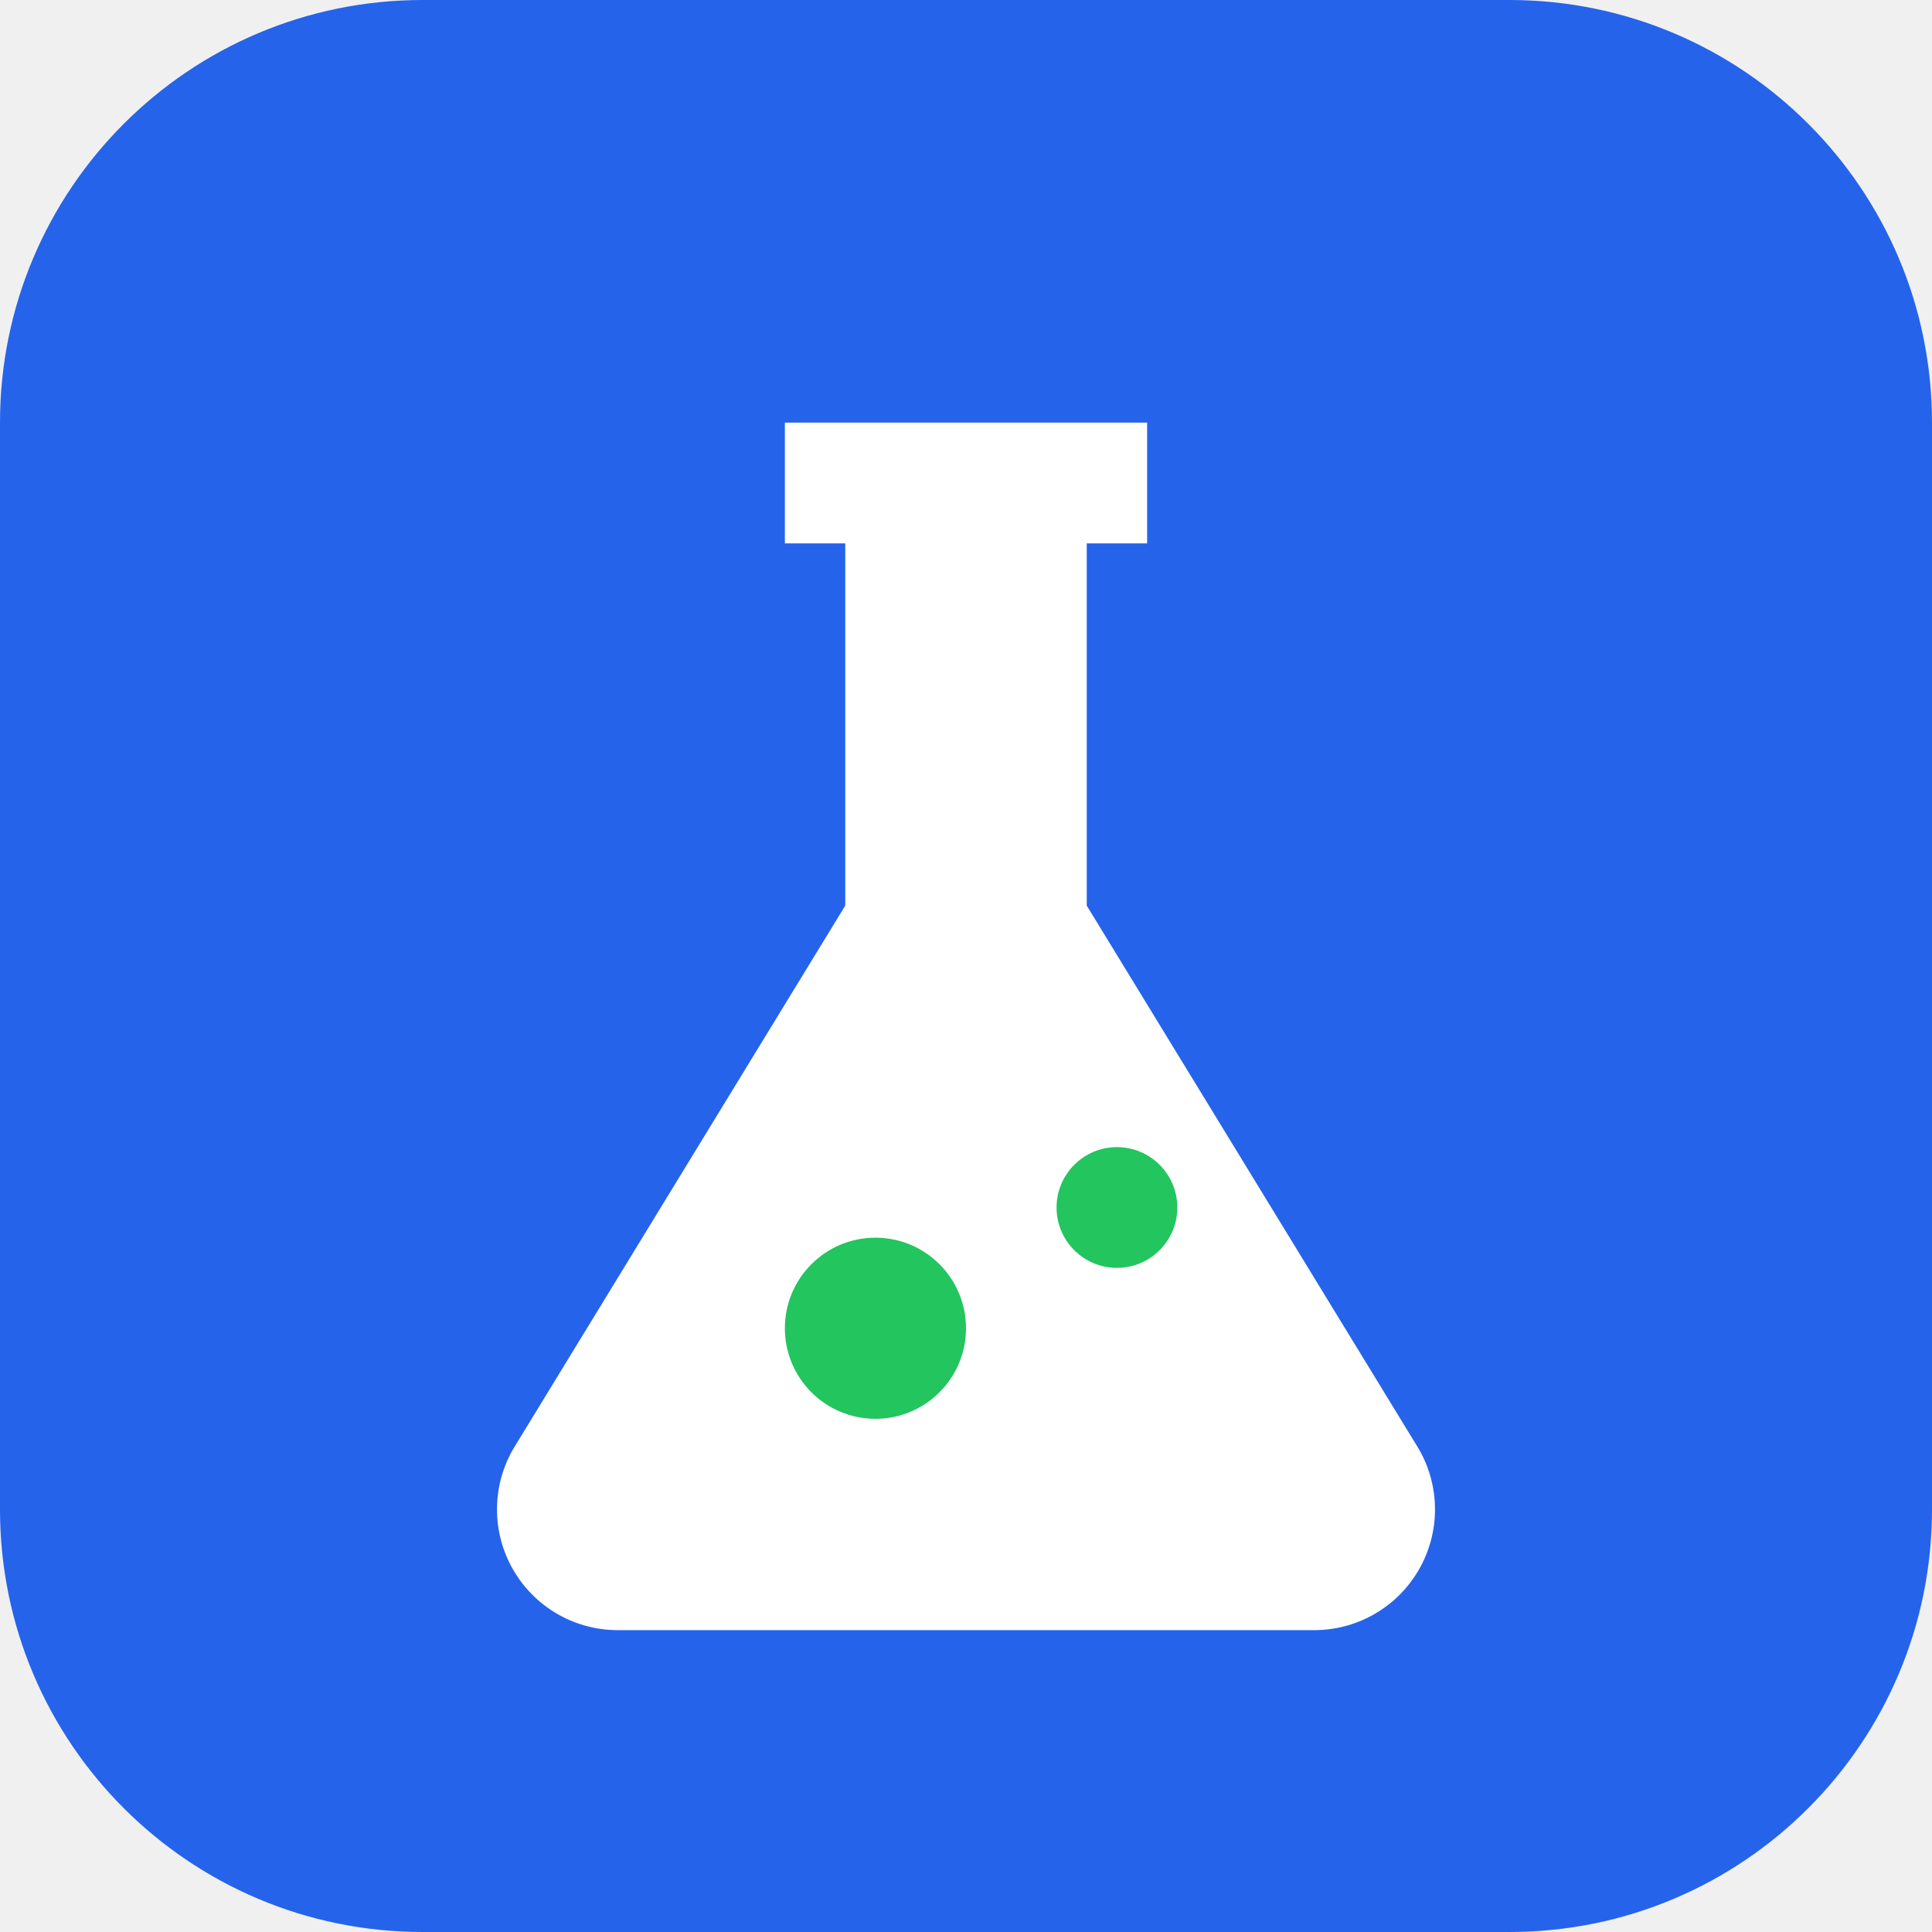
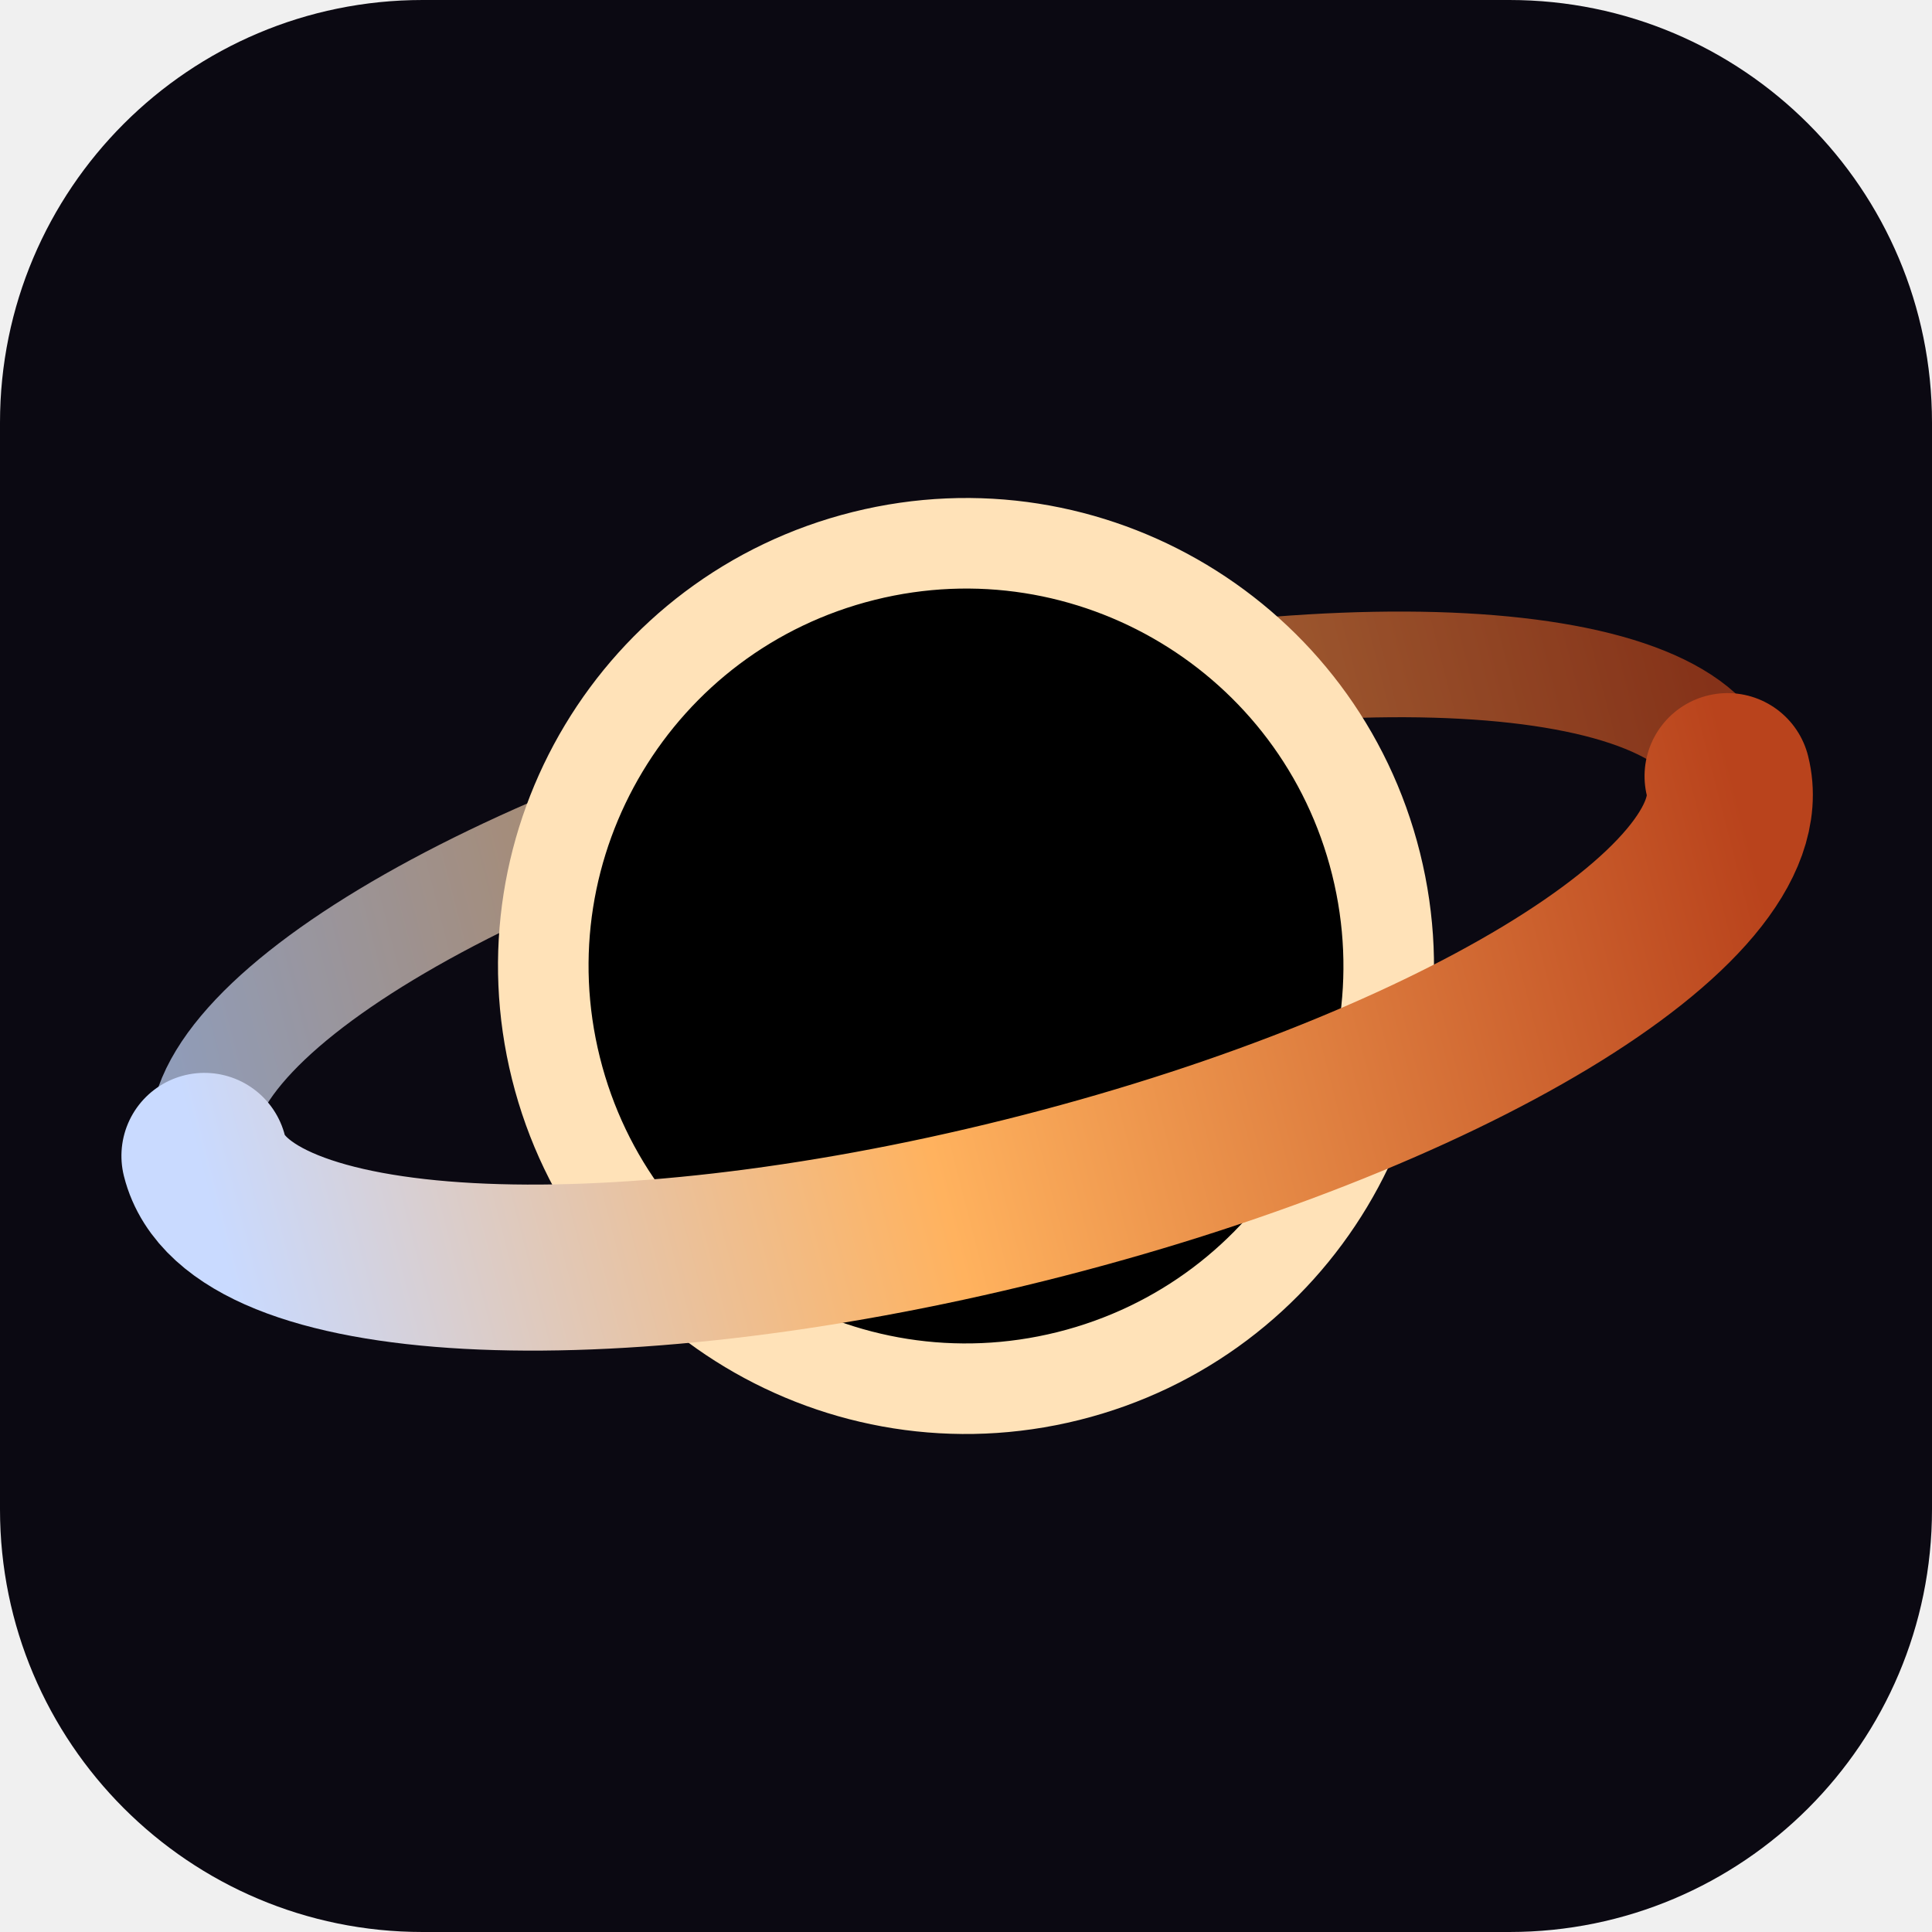
<svg xmlns="http://www.w3.org/2000/svg" viewBox="0 0 64 64">
-   <rect width="64" height="64" rx="14" fill="#2563eb" />
-   <path d="M26 14h12v4h-2v12l11 18a4 4 0 0 1-3.4 6H20.4A4 4 0 0 1 17 48l11-18V18h-2z" fill="#fff" />
-   <circle cx="29" cy="44" r="3" fill="#22c55e" />
-   <circle cx="37" cy="40" r="2" fill="#22c55e" />
+   <defs>
+     <linearGradient id="d" x1="0" x2="1">
+       <stop offset="0" stop-color="#C9DAFF" />
+       <stop offset=".45" stop-color="#FFB25E" />
+       <stop offset="1" stop-color="#B9431C" />
+     </linearGradient>
+   </defs>
+   <rect width="64" height="64" rx="14" fill="#0B0912" />
+   <g transform="rotate(-14 32 32)">
+     <path d="M6 32A26 8 0 0 1 58 32" stroke="url(#d)" stroke-width="3.5" fill="none" opacity=".7" />
+     <circle cx="32" cy="32" r="14" fill="#000" stroke="#FFE2B8" stroke-width="3" />
+     <path d="M6 32A26 8 0 0 0 58 32" stroke="url(#d)" stroke-width="5.5" stroke-linecap="round" fill="none" />
+   </g>
</svg>
